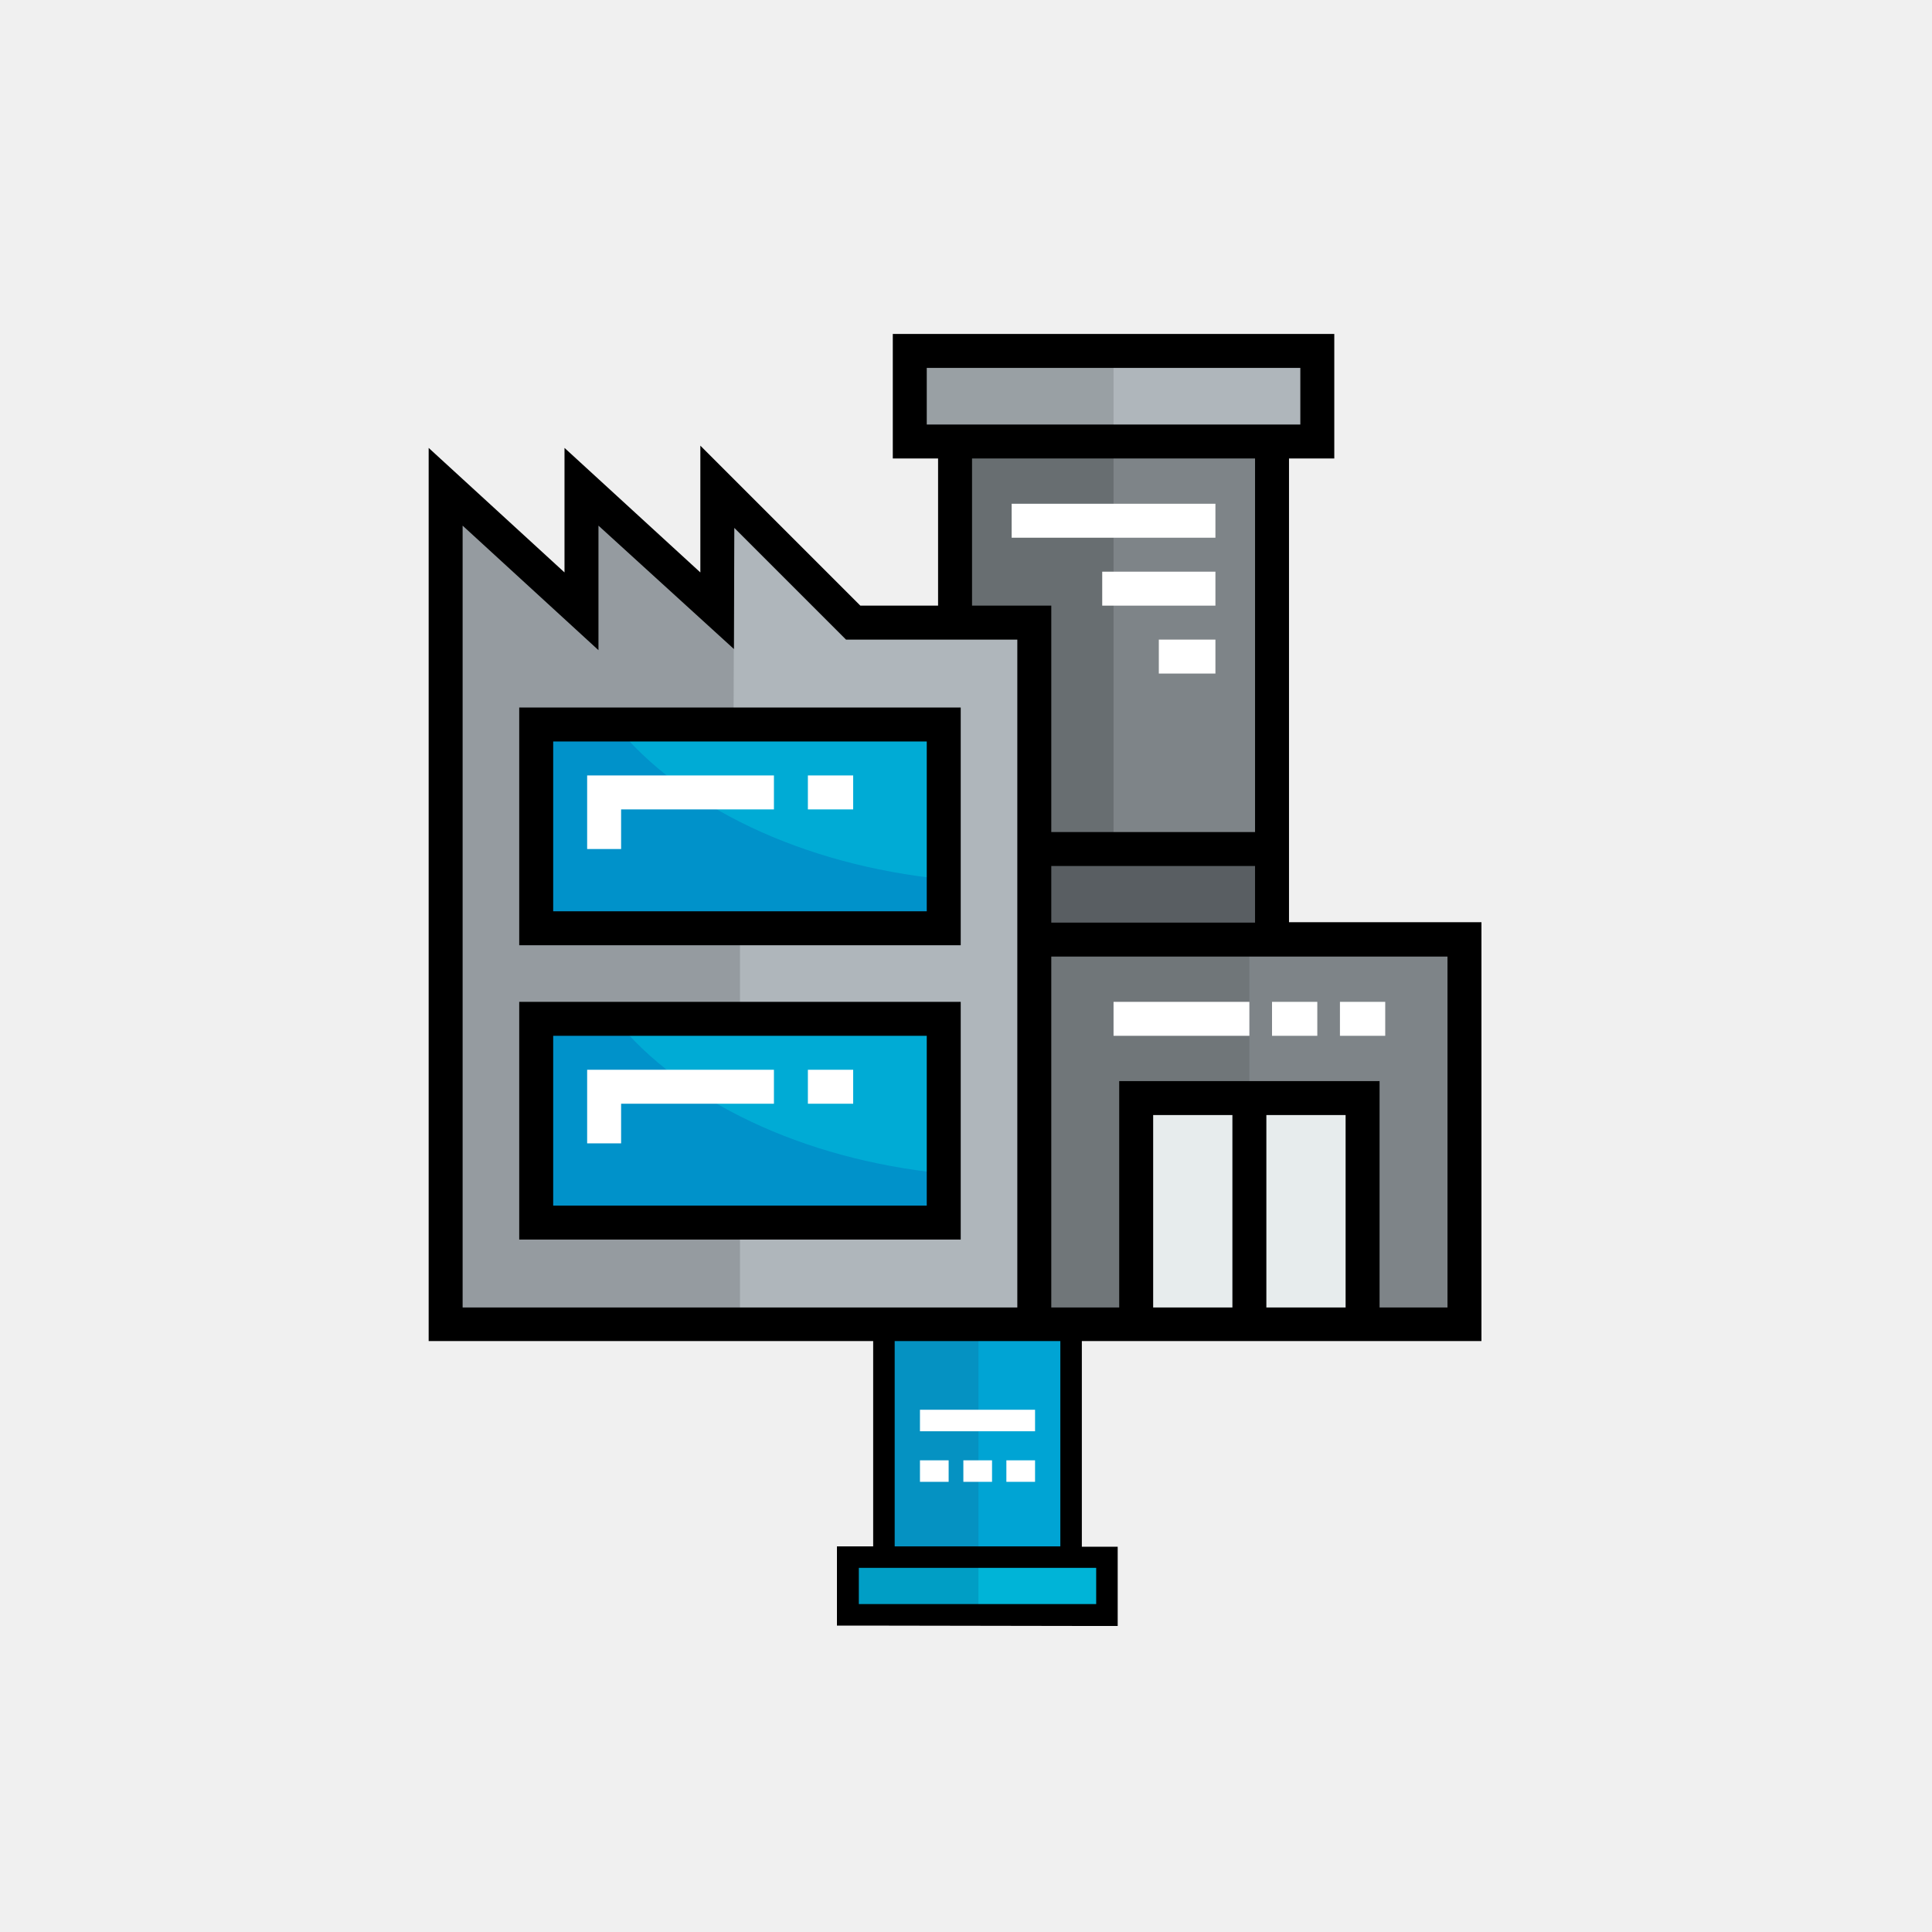
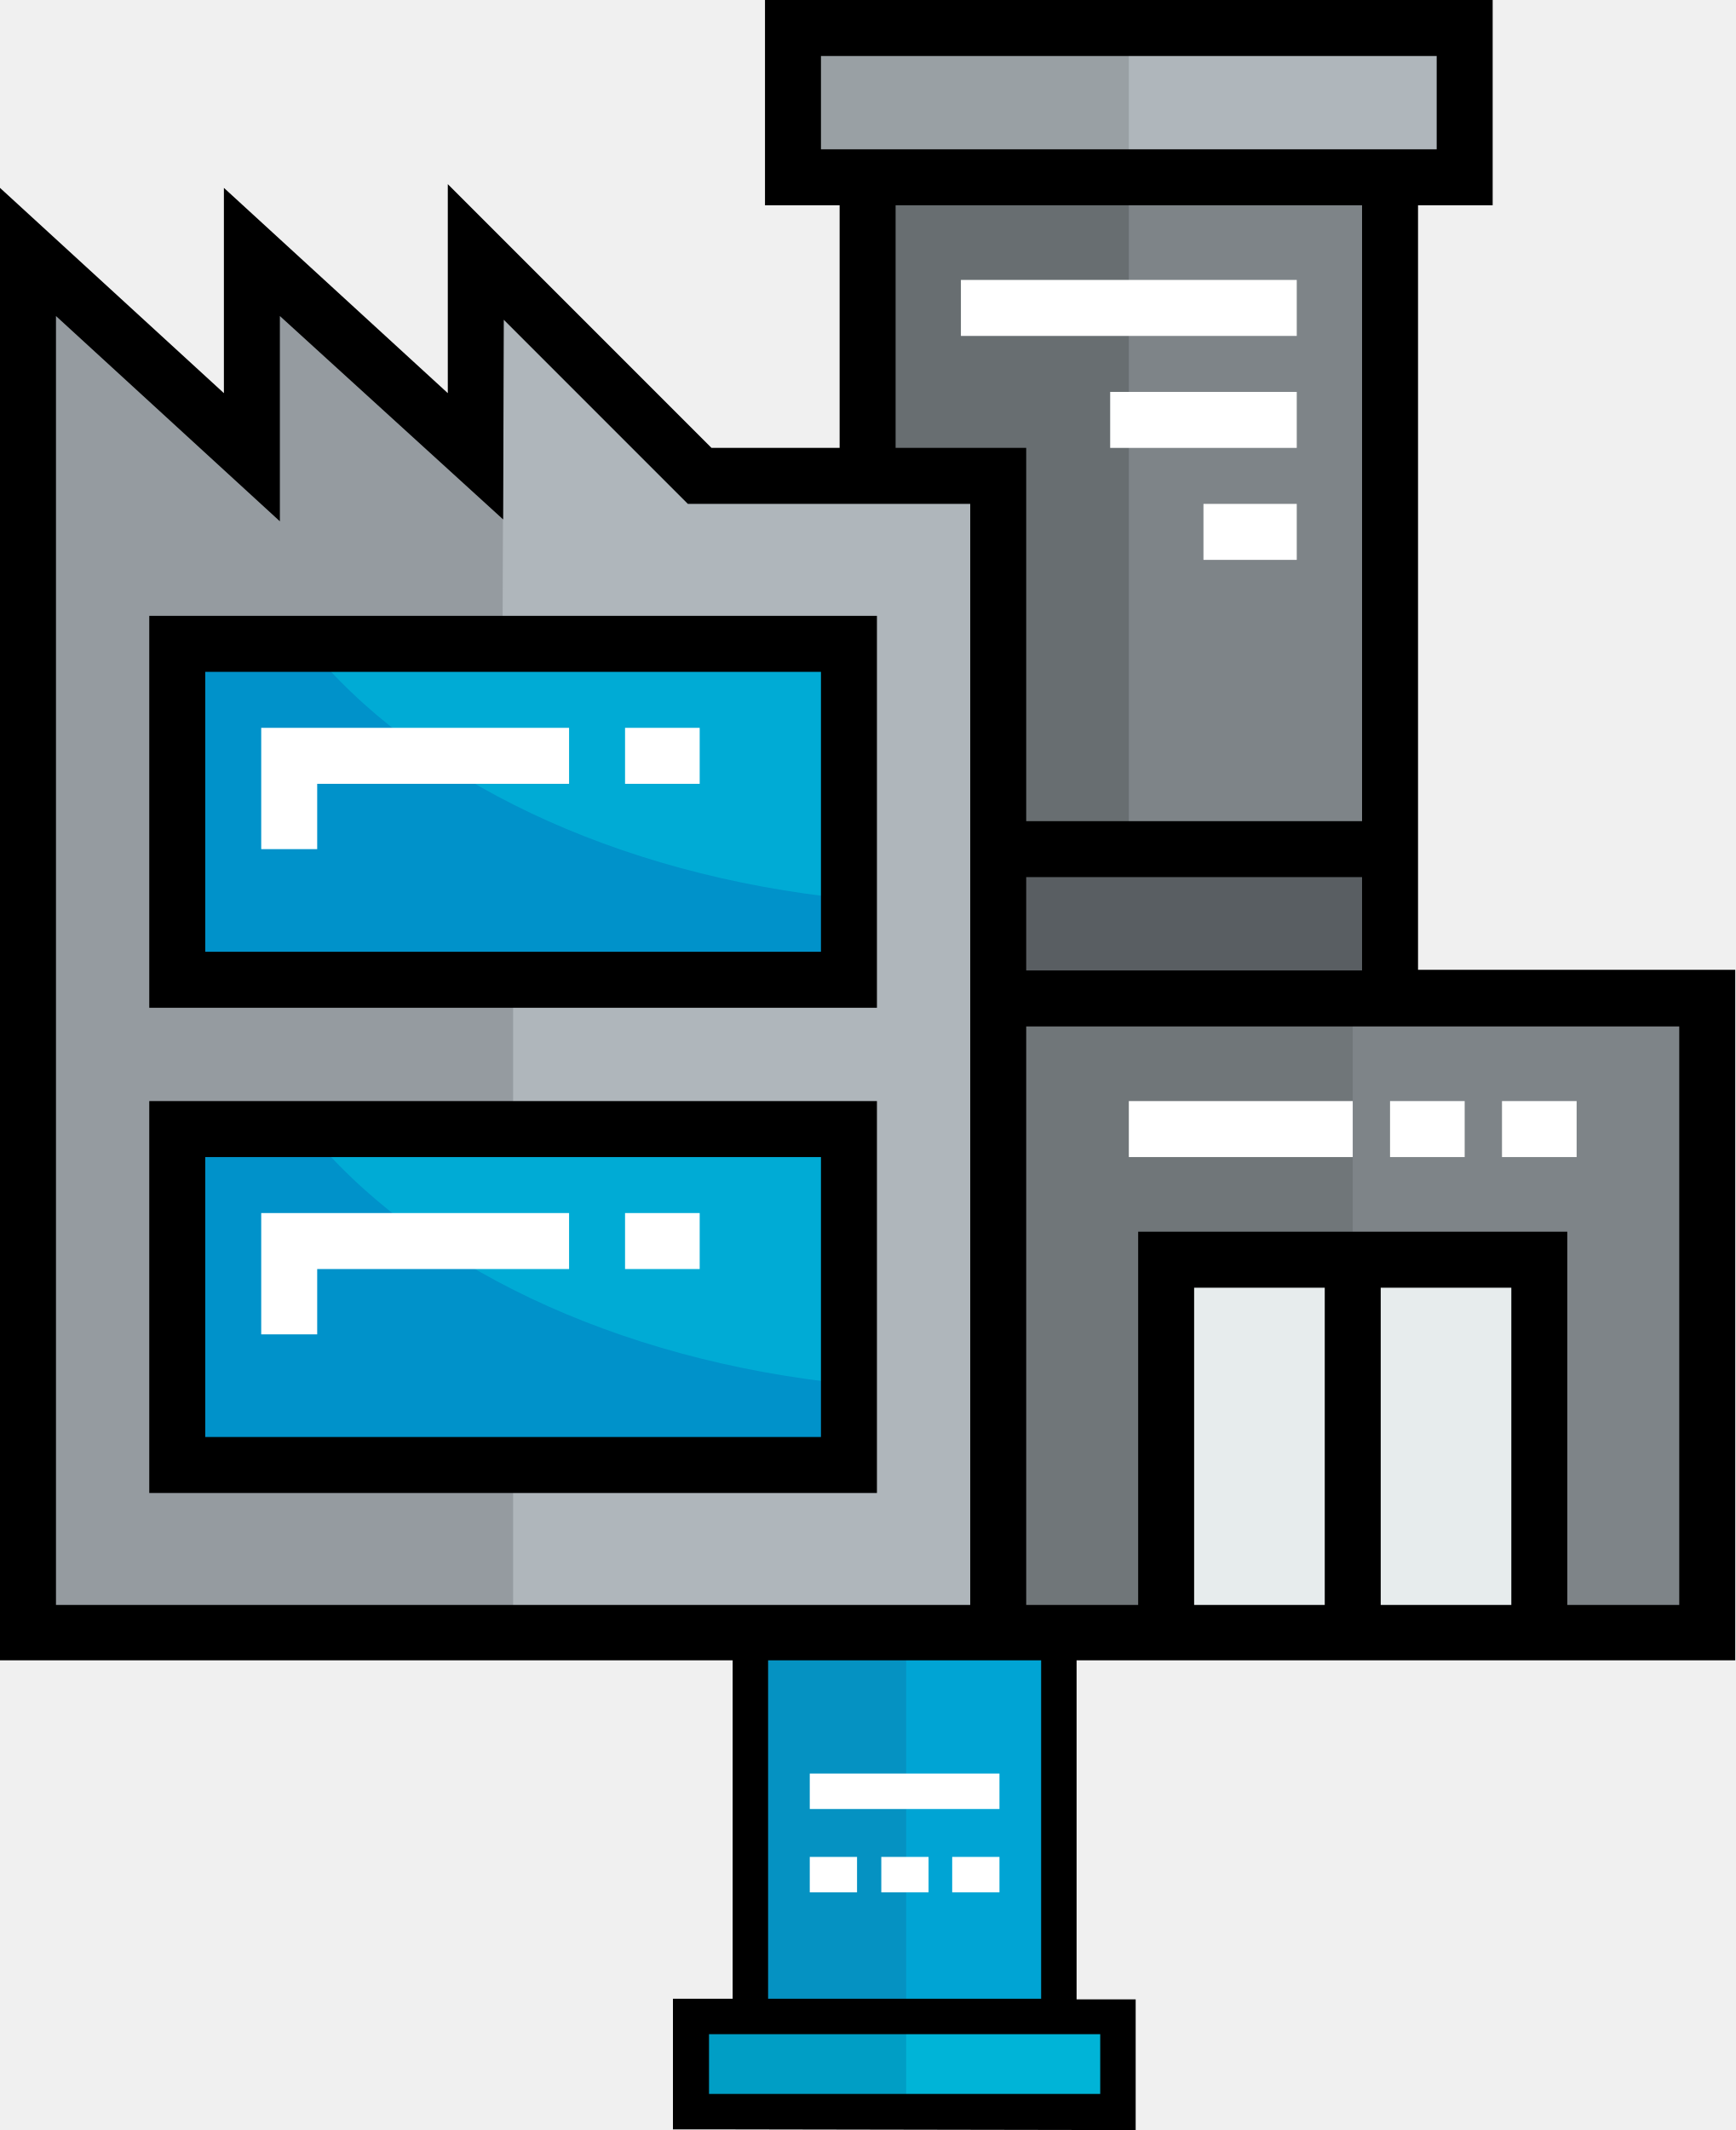
- <svg xmlns="http://www.w3.org/2000/svg" version="1.1" id="Layer_1" x="0px" y="0px" viewBox="0 0 512 512" style="enable-background:new 0 0 512 512;" xml:space="preserve">
-   <style type="text/css">
- 	.st0{fill:#00A4D4;}
- 	.st1{fill:#00B4D7;}
- 	.st2{fill:#0592C2;}
- 	.st3{fill:#009EC5;}
- 	.st4{fill:#FFFFFF;}
- 	.st5{fill:#00ABD5;}
- 	.st6{fill:#E7ECED;}
- 	.st7{fill:#595E62;}
- 	.st8{fill:#AFB6BB;}
- 	.st9{fill:#7E8488;}
- 	.st10{fill:#0092CA;}
- 	.st11{fill:#959BA0;}
- 	.st12{fill:#707679;}
- 	.st13{fill:#99A0A4;}
- 	.st14{fill:#686E71;}
- </style>
-   <g>
-     <rect x="234.2" y="328.5" class="st0" width="49.6" height="84.2" />
-     <polygon class="st1" points="293.4,412.7 293.4,428 285.7,428 232.3,428 224.7,428 224.7,412.7 234.2,412.7 283.8,412.7  " />
-     <rect x="234.2" y="328.5" class="st2" width="25.1" height="84.2" />
-     <polygon class="st3" points="234.2,412.7 224.7,412.7 224.7,428 232.3,428 259.3,428 259.3,412.7  " />
-     <g>
-       <rect x="243.8" y="373.6" class="st4" width="30.5" height="5.7" />
-       <rect x="243.8" y="387" class="st4" width="7.6" height="5.7" />
-       <rect x="255.3" y="387" class="st4" width="7.6" height="5.7" />
-       <rect x="266.7" y="387" class="st4" width="7.6" height="5.7" />
+ <svg xmlns="http://www.w3.org/2000/svg" viewBox="0 0 279 342.4">
+   <defs>
+     <style>.cls-1{fill:#00a4d4;}.cls-2{fill:#00b4d7;}.cls-3{fill:#0592c2;}.cls-4{fill:#009ec5;}.cls-5{fill:#fff;}.cls-6{fill:#00abd5;}.cls-7{fill:#e7eced;}.cls-8{fill:#595e62;}.cls-9{fill:#afb6bb;}.cls-10{fill:#7e8488;}.cls-11{fill:#0092ca;}.cls-12{fill:#959ba0;}.cls-13{fill:#707679;}.cls-14{fill:#99a0a4;}.cls-15{fill:#686e71;}</style>
+   </defs>
+   <g id="Calque_2" data-name="Calque 2">
+     <g id="Layer_1" data-name="Layer 1">
+       <rect class="cls-1" x="120.6" y="240" width="49.6" height="84.2" />
+       <polygon class="cls-2" points="179.8 324.2 179.8 339.5 172.1 339.5 118.7 339.5 111.1 339.5 111.1 324.2 120.6 324.2 170.2 324.2 179.8 324.2" />
+       <rect class="cls-3" x="120.6" y="240" width="25.1" height="84.2" />
+       <polygon class="cls-4" points="120.6 324.2 111.1 324.2 111.1 339.5 118.7 339.5 145.7 339.5 145.7 324.2 120.6 324.2" />
+       <rect class="cls-5" x="130.2" y="285.1" width="30.5" height="5.7" />
+       <rect class="cls-5" x="130.2" y="298.5" width="7.6" height="5.7" />
+       <rect class="cls-5" x="141.7" y="298.5" width="7.6" height="5.7" />
+       <rect class="cls-5" x="153.1" y="298.5" width="7.6" height="5.7" />
+       <path d="M175,342.4h7.6v-21h-9.5V240h-5.7v81.3H123.5V240h-5.7v81.3h-9.6v21h7.6m-1.8-5.7V327h62.9v9.6Zm7.7,5.8h47.6" />
+       <rect class="cls-6" x="28.5" y="181.5" width="108" height="54" />
+       <rect class="cls-6" x="28.5" y="103.5" width="108" height="54" />
+       <rect class="cls-7" x="187.5" y="202.5" width="30" height="60" />
+       <rect class="cls-7" x="217.5" y="202.5" width="30" height="60" />
+       <rect class="cls-8" x="160.5" y="136.5" width="63" height="24" />
+       <polygon class="cls-9" points="235.5 4.5 235.5 28.5 223.5 28.5 139.5 28.5 127.5 28.5 127.5 4.5 235.5 4.5" />
+       <polygon class="cls-10" points="223.5 28.5 223.5 136.5 160.5 136.5 160.5 76.5 139.5 76.5 139.5 28.5 223.5 28.5" />
+       <polygon class="cls-10" points="274.5 160.5 274.5 262.5 247.5 262.5 247.5 202.5 217.5 202.5 187.5 202.5 187.5 262.5 160.5 262.5 160.5 160.5 223.5 160.5 274.5 160.5" />
+       <path class="cls-9" d="M160.5,160.5v102H4.5V40.5l36,33v-33l36,33v-33l36,36h48v84Zm-24,75v-54H28.5v54Zm0-78v-54H28.5v54Z" />
+       <path class="cls-11" d="M49.3,103.5H28.5v54h108v-13C98.8,140.7,66.9,125.2,49.3,103.5Z" />
+       <path class="cls-11" d="M49.3,181.5H28.5v54h108v-13C98.8,218.7,66.9,203.2,49.3,181.5Z" />
+       <polygon class="cls-12" points="28.5 235.5 28.5 181.5 82.5 181.5 82.5 157.5 28.5 157.5 28.5 103.5 80.8 103.5 81 45 76.5 40.5 76.5 73.5 40.5 40.5 40.5 73.5 4.5 40.5 4.5 262.5 82.5 262.5 82.5 235.5 28.5 235.5" />
+       <polygon class="cls-13" points="160.5 160.5 160.5 262.5 187.5 262.5 187.5 202.5 217.5 202.5 217.5 160.5 160.5 160.5" />
+       <polygon class="cls-14" points="181.5 4.5 127.5 4.5 127.5 28.5 139.5 28.5 181.5 28.5 181.5 4.5" />
+       <polygon class="cls-15" points="139.5 28.5 139.5 76.5 160.5 76.5 160.5 136.5 181.5 136.5 181.5 28.5 139.5 28.5" />
+       <rect class="cls-5" x="154.5" y="45" width="54" height="9" />
+       <rect class="cls-5" x="178.5" y="63" width="30" height="9" />
+       <rect class="cls-5" x="193.5" y="81" width="15" height="9" />
+       <rect class="cls-5" x="181.5" y="177" width="36" height="9" />
+       <rect class="cls-5" x="241.5" y="177" width="12" height="9" />
+       <rect class="cls-5" x="223.5" y="177" width="12" height="9" />
+       <path d="M228,156V33h12V0H123V33h12V72H114.4L72,29.6V63.2l-36-33v33L0,30.2V266.9H279v-111H228Zm-63-15h54v15H165V141ZM132,9h99V24H132Zm24,249H9V50.8l36,33v-33L80.9,83.5,81,51.4,110.6,81H156V258ZM144,72V33h75v99H165V72Zm48,186V207h21v51Zm51,0H222V207h21Zm27,0H252V198H183v60H165V165H270Z" />
+       <path d="M24,162H141V99H24Zm9-54h99v45H33Z" />
+       <path d="M24,240H141V177H24Zm9-54h99v45H33Z" />
+       <polygon class="cls-5" points="51 136.5 42 136.5 42 117 91.5 117 91.5 126 51 126 51 136.5" />
+       <rect class="cls-5" x="100.5" y="117" width="12" height="9" />
+       <polygon class="cls-5" points="51 214.5 42 214.5 42 195 91.5 195 91.5 204 51 204 51 214.5" />
+       <rect class="cls-5" x="100.5" y="195" width="12" height="9" />
    </g>
-     <path d="M288.6,430.9h7.6v-21h-9.5v-81.4H281v81.3h-43.9v-81.3h-5.7v81.3h-9.6v21h7.6 M227.6,425.1v-9.6h62.9v9.6H227.6z    M235.3,430.9h47.6" />
-   </g>
-   <g>
-     <rect x="142.1" y="270" class="st5" width="108" height="54" />
-     <rect x="142.1" y="192" class="st5" width="108" height="54" />
-   </g>
-   <g>
-     <rect x="301.1" y="291" class="st6" width="30" height="60" />
-     <rect x="331.1" y="291" class="st6" width="30" height="60" />
-   </g>
-   <rect x="274.1" y="225" class="st7" width="63" height="24" />
-   <polygon class="st8" points="349.1,93 349.1,117 337.1,117 253.1,117 241.1,117 241.1,93 " />
-   <g>
-     <polygon class="st9" points="337.1,117 337.1,225 274.1,225 274.1,165 253.1,165 253.1,117  " />
-     <polygon class="st9" points="388.1,249 388.1,351 361.1,351 361.1,291 331.1,291 301.1,291 301.1,351 274.1,351 274.1,249    337.1,249  " />
-   </g>
-   <path class="st8" d="M274.1,249v102h-156V129l36,33v-33l36,33v-33l36,36h27h21v60V249z M250.1,324v-54h-108v54L250.1,324L250.1,324z   M250.1,246v-54h-108v54H250.1z" />
-   <g>
-     <path class="st10" d="M162.9,192h-20.8v54h108v-13C212.4,229.2,180.5,213.7,162.9,192z" />
-     <path class="st10" d="M162.9,270h-20.8v54h108v-13C212.4,307.2,180.5,291.7,162.9,270z" />
-   </g>
-   <polygon class="st11" points="142.1,324 142.1,270 196.1,270 196.1,246 142.1,246 142.1,192 194.4,192 194.6,133.5 190.1,129   190.1,162 154.1,129 154.1,162 118.1,129 118.1,351 196.1,351 196.1,324 " />
-   <polygon class="st12" points="274.1,249 274.1,351 301.1,351 301.1,291 331.1,291 331.1,249 " />
-   <polygon class="st13" points="295.1,93 241.1,93 241.1,117 253.1,117 295.1,117 " />
-   <polygon class="st14" points="253.1,117 253.1,165 274.1,165 274.1,225 295.1,225 295.1,117 " />
-   <g>
-     <rect x="268.1" y="133.5" class="st4" width="54" height="9" />
-     <rect x="292.1" y="151.5" class="st4" width="30" height="9" />
-     <rect x="307.1" y="169.5" class="st4" width="15" height="9" />
-     <rect x="295.1" y="265.5" class="st4" width="36" height="9" />
-     <rect x="355.1" y="265.5" class="st4" width="12" height="9" />
-     <rect x="337.1" y="265.5" class="st4" width="12" height="9" />
-   </g>
-   <path d="M341.6,244.5v-123h12v-33h-117v33h12v39h-20.6l-42.4-42.4v33.6l-36-33v33l-36-33v236.7h279v-111H341.6z M278.6,229.5h54v15  h-54L278.6,229.5L278.6,229.5z M245.6,97.5h99v15h-99V97.5z M269.6,346.5h-147V139.3l36,33v-33l35.9,32.7l0.1-32.1l29.6,29.6h45.4  L269.6,346.5L269.6,346.5z M257.6,160.5v-39h75v99h-54v-60H257.6z M305.6,346.5v-51h21v51H305.6z M356.6,346.5h-21v-51h21V346.5z   M383.6,346.5h-18v-60h-69v60h-18v-93h105V346.5z" />
-   <path d="M137.6,250.5h117v-63h-117V250.5z M146.6,196.5h99v45h-99V196.5z" />
-   <path d="M137.6,328.5h117v-63h-117V328.5z M146.6,274.5h99v45h-99V274.5z" />
-   <g>
-     <polygon class="st4" points="164.6,225 155.6,225 155.6,205.5 205.1,205.5 205.1,214.5 164.6,214.5  " />
-     <rect x="214.1" y="205.5" class="st4" width="12" height="9" />
-     <polygon class="st4" points="164.6,303 155.6,303 155.6,283.5 205.1,283.5 205.1,292.5 164.6,292.5  " />
-     <rect x="214.1" y="283.5" class="st4" width="12" height="9" />
  </g>
</svg>
